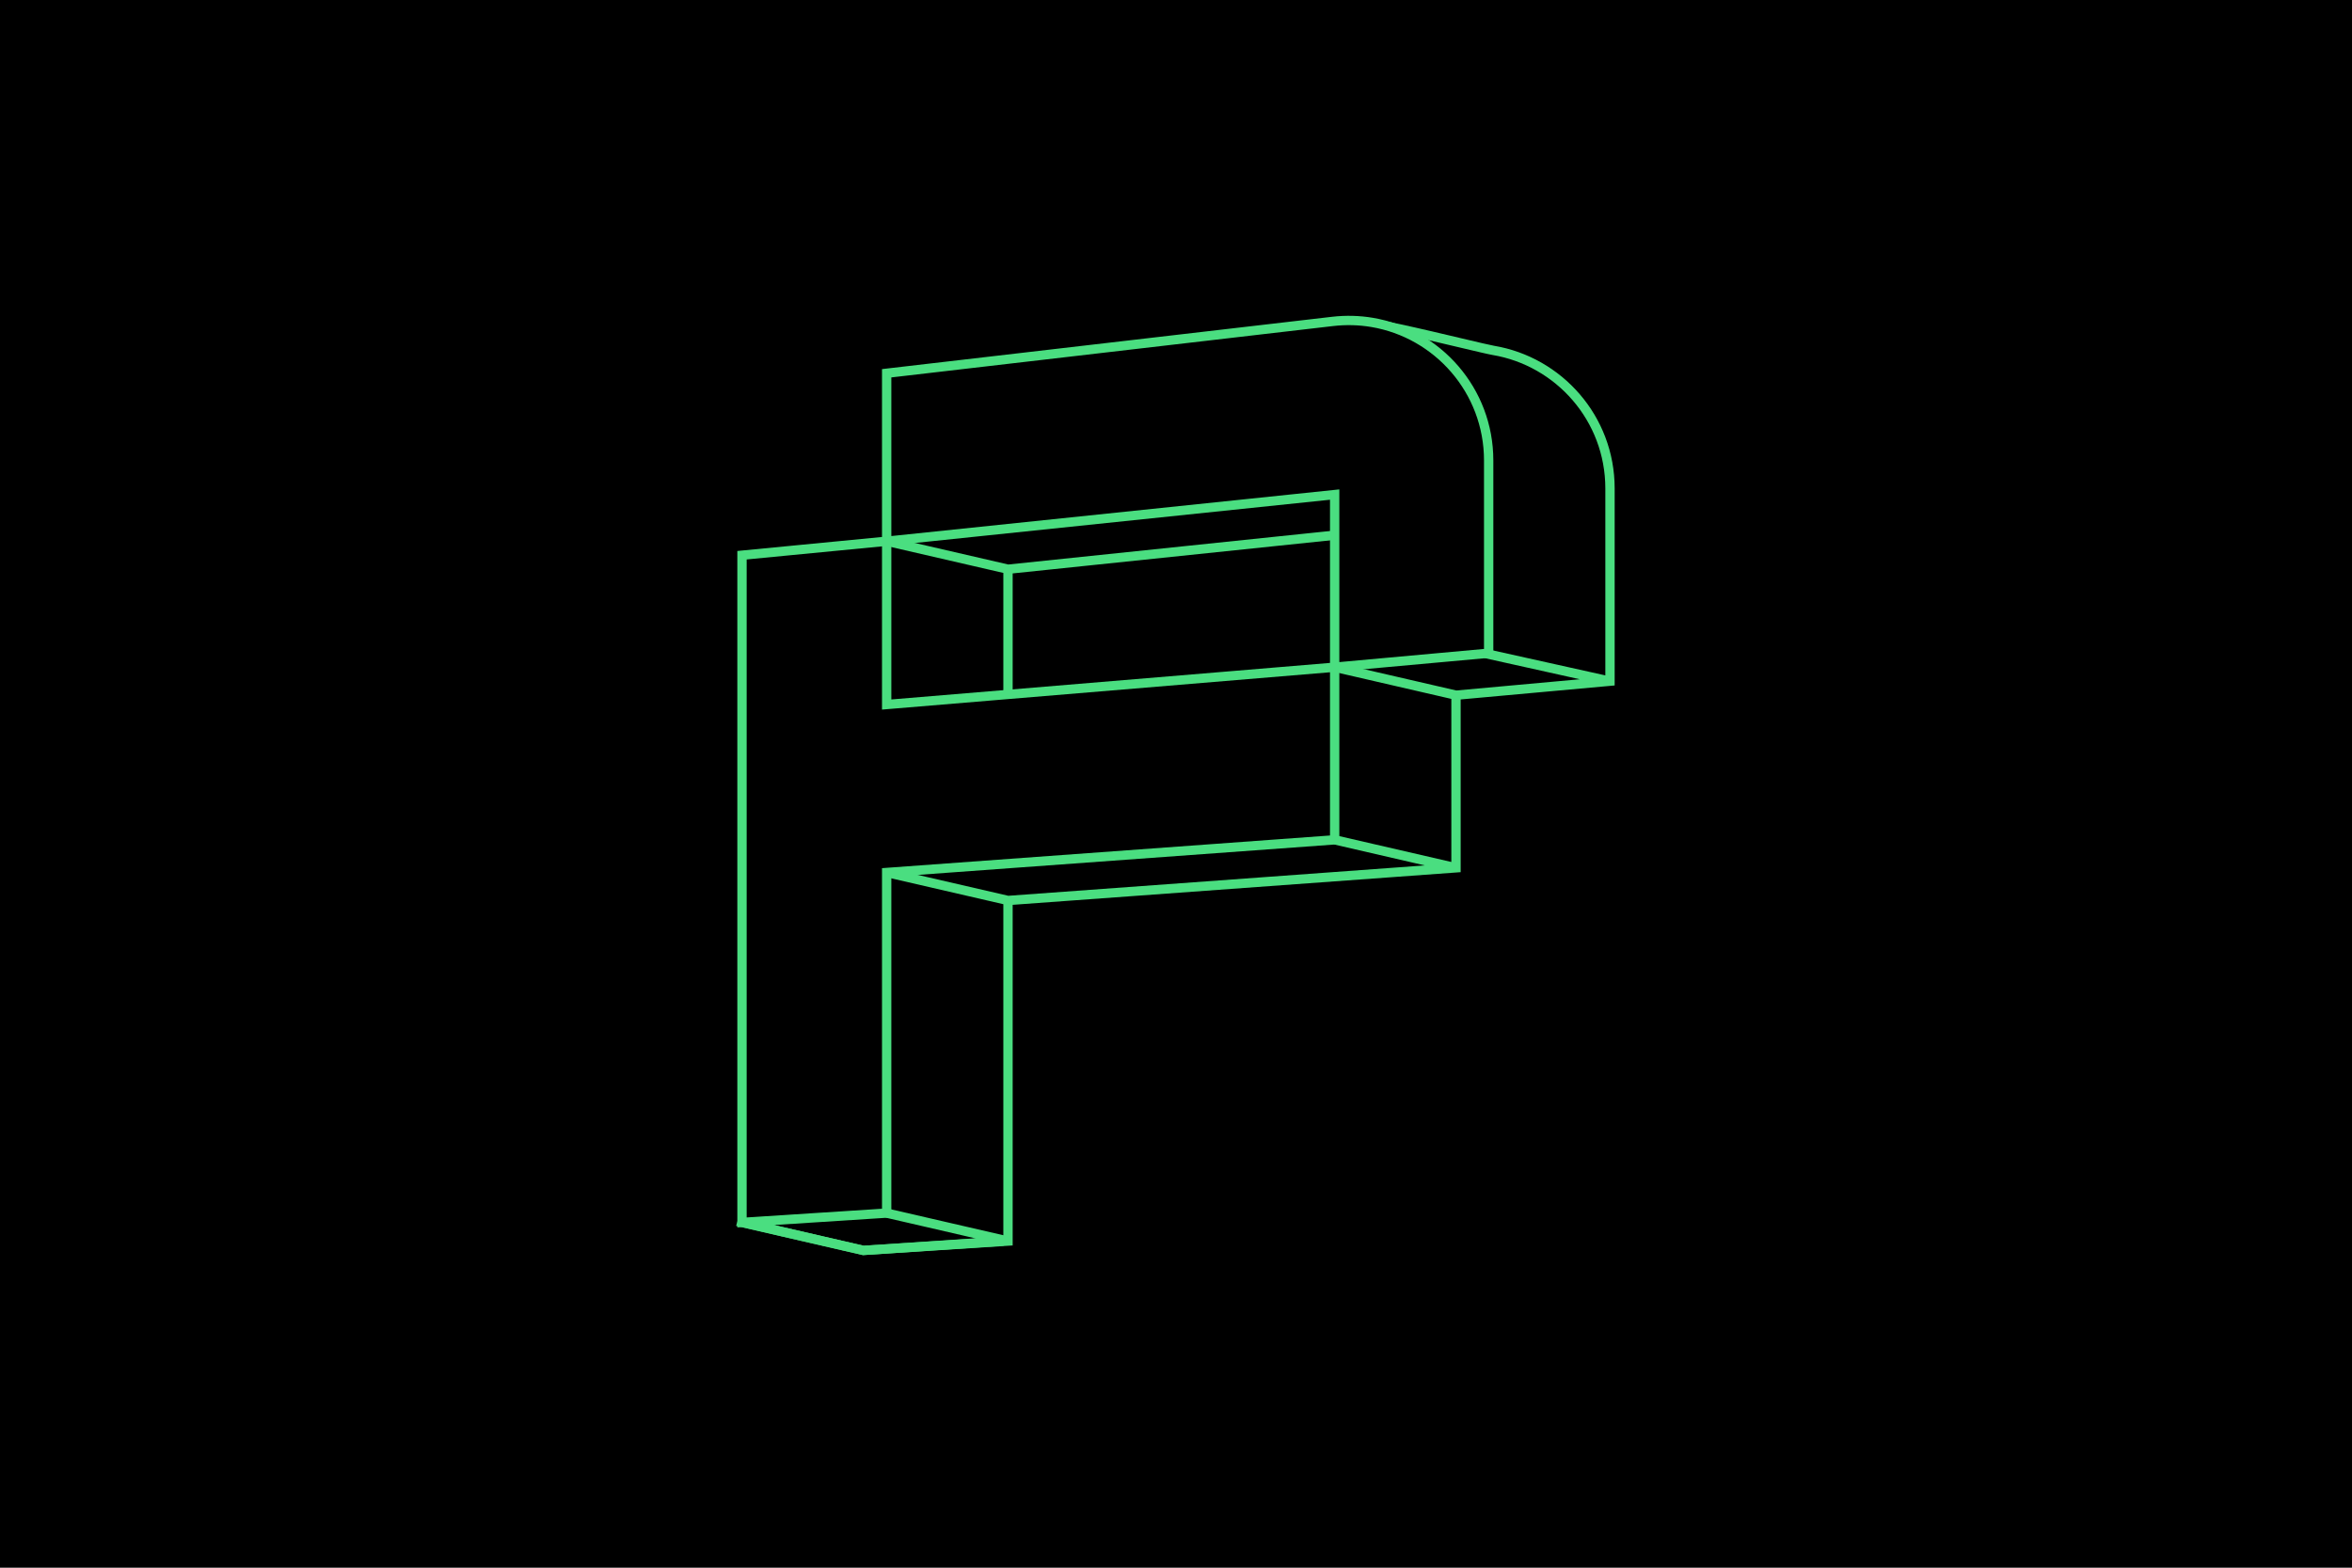
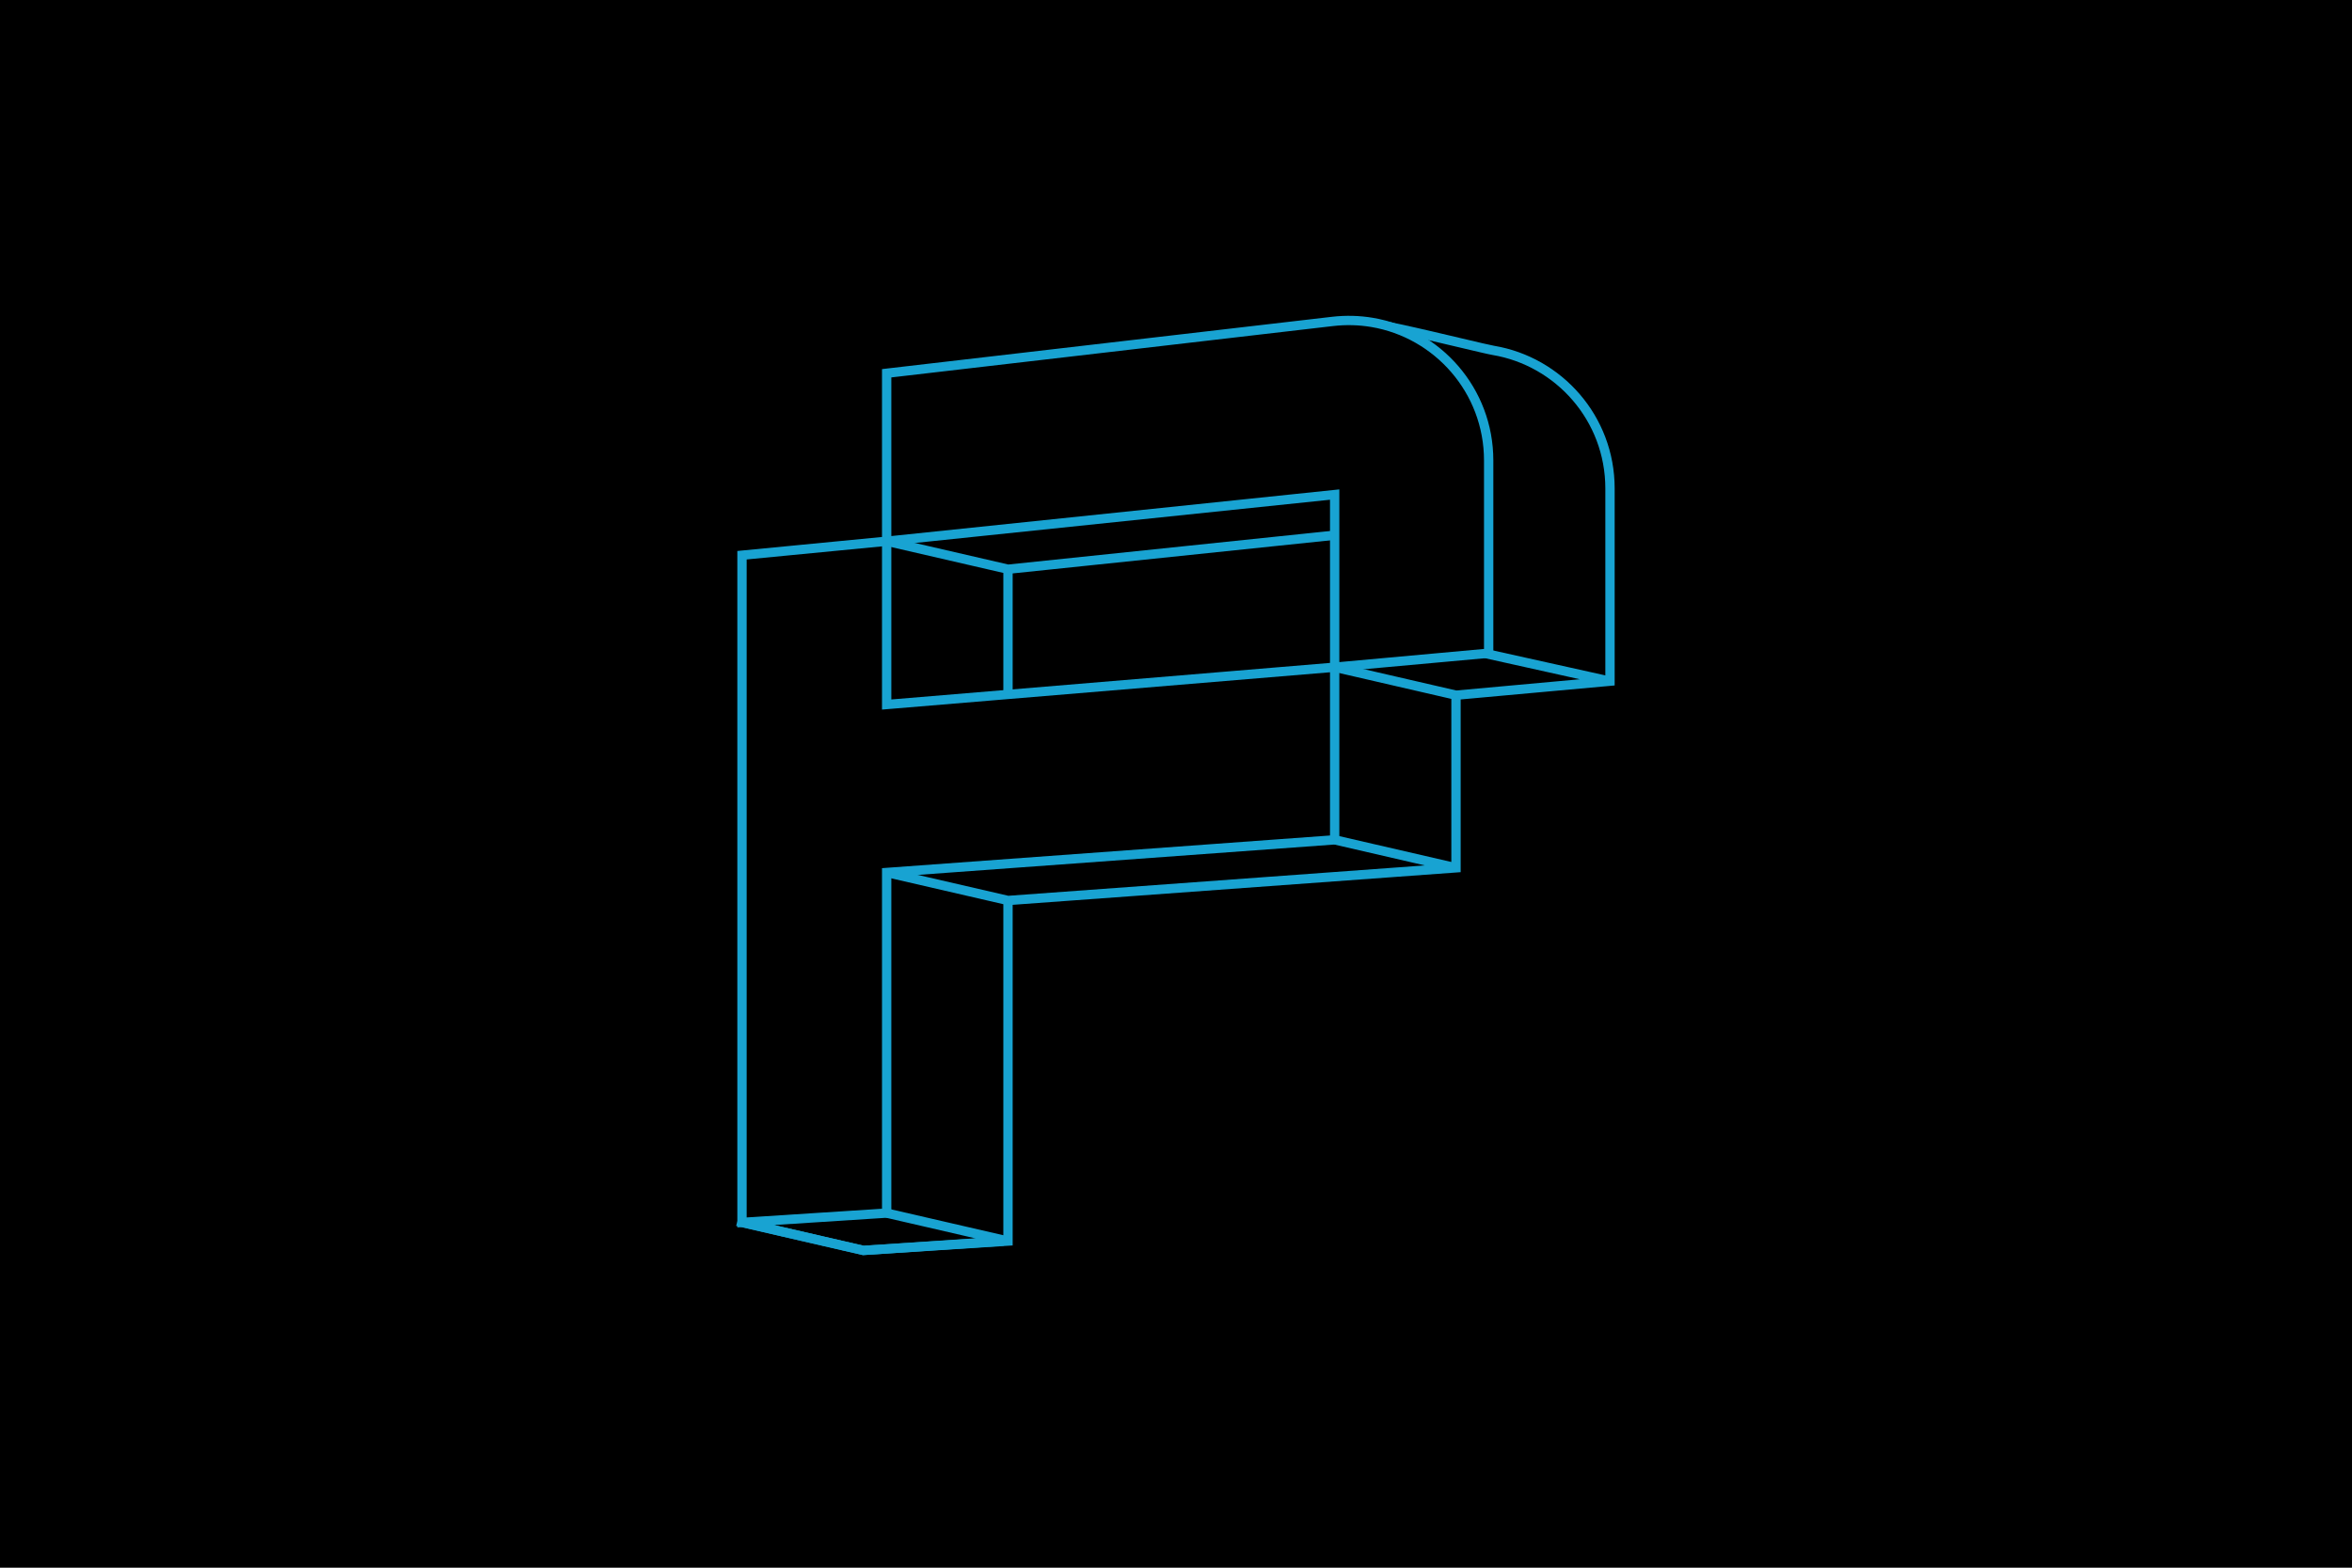
<svg xmlns="http://www.w3.org/2000/svg" width="252" height="168" viewBox="0 0 252 168" fill="none">
  <g clip-path="url(#clip0_5602_35314)">
    <rect width="252" height="168" fill="black" />
    <path fill-rule="evenodd" clip-rule="evenodd" d="M79.5 131L92.5 134L108 133V96.5L156 93V74.5L172.5 73V52.345C172.5 44.834 167.016 38.728 160 37.549C159.591 37.481 158.254 37.164 156.543 36.758C152.548 35.812 146.515 34.382 145.5 34.5C144.051 34.669 131.884 40.223 131.884 40.223L149.5 56.677L108 61V74.5L92.5 87L79.5 131Z" fill="black" />
-     <path d="M92.5 134L92.388 134.487L92.459 134.504L92.532 134.499L92.5 134ZM79.5 131L79.02 130.858L78.87 131.368L79.388 131.487L79.5 131ZM108 133L108.032 133.499L108.5 133.469V133H108ZM108 96.5L107.964 96.001L107.5 96.035V96.5H108ZM156 93L156.036 93.499L156.5 93.465V93H156ZM156 74.5L155.955 74.002L155.5 74.043V74.5H156ZM172.5 73L172.545 73.498L173 73.457V73H172.5ZM160 37.549L159.917 38.042L159.917 38.042L160 37.549ZM156.543 36.758L156.659 36.272L156.659 36.272L156.543 36.758ZM145.5 34.5L145.442 34.003L145.442 34.003L145.5 34.5ZM131.884 40.223L131.676 39.768L130.996 40.078L131.542 40.588L131.884 40.223ZM149.5 56.677L149.552 57.174L150.643 57.061L149.841 56.312L149.5 56.677ZM108 61L107.948 60.503L107.5 60.549V61H108ZM108 74.5L108.314 74.889L108.5 74.739V74.5H108ZM92.5 87L92.186 86.611L92.065 86.709L92.02 86.858L92.5 87ZM108 78.5H107.5V79.11L108.098 78.99L108 78.5ZM108 61H108.5V60.602L108.112 60.513L108 61ZM143 71.5L143.112 71.013L143.008 70.989L142.902 71.01L143 71.5ZM92.612 133.513L79.612 130.513L79.388 131.487L92.388 134.487L92.612 133.513ZM107.968 132.501L92.468 133.501L92.532 134.499L108.032 133.499L107.968 132.501ZM107.5 96.5V133H108.5V96.5H107.5ZM155.964 92.501L107.964 96.001L108.036 96.999L156.036 93.499L155.964 92.501ZM155.5 74.5V93H156.5V74.5H155.5ZM172.455 72.502L155.955 74.002L156.045 74.998L172.545 73.498L172.455 72.502ZM172 52.345V73H173V52.345H172ZM159.917 38.042C166.699 39.182 172 45.085 172 52.345H173C173 44.582 167.332 38.274 160.083 37.056L159.917 38.042ZM156.428 37.245C158.125 37.647 159.487 37.97 159.917 38.042L160.083 37.056C159.696 36.991 158.384 36.681 156.659 36.272L156.428 37.245ZM145.558 34.997C145.623 34.989 145.779 34.992 146.047 35.021C146.303 35.05 146.627 35.097 147.007 35.163C147.768 35.293 148.734 35.489 149.799 35.719C151.927 36.178 154.43 36.771 156.428 37.245L156.659 36.272C154.662 35.799 152.15 35.203 150.01 34.741C148.94 34.51 147.958 34.311 147.176 34.177C146.786 34.11 146.441 34.059 146.157 34.027C145.885 33.998 145.63 33.981 145.442 34.003L145.558 34.997ZM131.884 40.223C132.091 40.678 132.091 40.678 132.092 40.678C132.092 40.678 132.092 40.678 132.092 40.677C132.092 40.677 132.093 40.677 132.094 40.677C132.095 40.676 132.097 40.675 132.1 40.674C132.106 40.671 132.115 40.667 132.126 40.662C132.149 40.651 132.183 40.636 132.228 40.615C132.317 40.575 132.448 40.515 132.616 40.439C132.951 40.287 133.432 40.07 134.013 39.808C135.175 39.285 136.739 38.587 138.349 37.883C139.959 37.178 141.611 36.471 142.949 35.929C143.618 35.658 144.205 35.43 144.667 35.265C145.149 35.093 145.443 35.01 145.558 34.997L145.442 34.003C145.195 34.032 144.791 34.159 144.331 34.323C143.85 34.495 143.248 34.728 142.573 35.002C141.223 35.549 139.561 36.261 137.948 36.967C136.334 37.672 134.767 38.373 133.602 38.896C133.02 39.158 132.539 39.376 132.203 39.529C132.035 39.605 131.903 39.664 131.814 39.705C131.769 39.726 131.734 39.741 131.711 39.752C131.7 39.757 131.691 39.761 131.685 39.764C131.682 39.765 131.68 39.766 131.678 39.767C131.678 39.767 131.677 39.767 131.677 39.768C131.676 39.768 131.676 39.768 131.676 39.768C131.676 39.768 131.676 39.768 131.884 40.223ZM149.841 56.312L132.225 39.857L131.542 40.588L149.159 57.042L149.841 56.312ZM108.052 61.497L149.552 57.174L149.448 56.18L107.948 60.503L108.052 61.497ZM108.5 74.5V61H107.5V74.5H108.5ZM92.814 87.389L108.314 74.889L107.686 74.111L92.186 86.611L92.814 87.389ZM79.98 131.142L92.98 87.142L92.02 86.858L79.02 130.858L79.98 131.142ZM108.5 78.5V61H107.5V78.5H108.5ZM108.112 132.513L95.112 129.513L94.888 130.487L107.888 133.487L108.112 132.513ZM156.112 92.513L143.112 89.513L142.888 90.487L155.888 93.487L156.112 92.513ZM172.608 72.512L159.108 69.512L158.892 70.488L172.392 73.488L172.608 72.512ZM108.112 60.513L95.112 57.513L94.888 58.487L107.888 61.487L108.112 60.513ZM108.112 96.013L95.112 93.013L94.888 93.987L107.888 96.987L108.112 96.013ZM108.098 78.99L143.098 71.99L142.902 71.01L107.902 78.01L108.098 78.99ZM142.888 71.987L155.888 74.987L156.112 74.013L143.112 71.013L142.888 71.987Z" fill="#4ade80" />
+     <path d="M92.5 134L92.388 134.487L92.459 134.504L92.532 134.499L92.5 134ZM79.5 131L79.02 130.858L78.87 131.368L79.388 131.487L79.5 131ZM108 133L108.032 133.499L108.5 133.469V133H108ZM108 96.5L107.964 96.001L107.5 96.035V96.5H108ZM156 93L156.036 93.499L156.5 93.465V93H156ZM156 74.5L155.955 74.002L155.5 74.043V74.5H156ZM172.5 73L172.545 73.498L173 73.457V73H172.5ZM160 37.549L159.917 38.042L159.917 38.042L160 37.549ZM156.543 36.758L156.659 36.272L156.659 36.272L156.543 36.758ZM145.5 34.5L145.442 34.003L145.442 34.003L145.5 34.5ZM131.884 40.223L131.676 39.768L130.996 40.078L131.542 40.588L131.884 40.223ZM149.5 56.677L149.552 57.174L150.643 57.061L149.841 56.312L149.5 56.677ZM108 61L107.948 60.503L107.5 60.549V61H108ZM108 74.5L108.314 74.889L108.5 74.739V74.5H108ZM92.5 87L92.186 86.611L92.065 86.709L92.02 86.858L92.5 87ZM108 78.5H107.5V79.11L108.098 78.99L108 78.5ZM108 61H108.5V60.602L108.112 60.513L108 61ZM143 71.5L143.112 71.013L143.008 70.989L142.902 71.01L143 71.5ZM92.612 133.513L79.612 130.513L79.388 131.487L92.388 134.487L92.612 133.513ZM107.968 132.501L92.468 133.501L92.532 134.499L108.032 133.499L107.968 132.501ZM107.5 96.5V133H108.5V96.5H107.5ZM155.964 92.501L107.964 96.001L108.036 96.999L156.036 93.499L155.964 92.501ZM155.5 74.5V93H156.5V74.5H155.5ZM172.455 72.502L155.955 74.002L156.045 74.998L172.545 73.498L172.455 72.502ZM172 52.345V73H173V52.345H172ZM159.917 38.042C166.699 39.182 172 45.085 172 52.345H173C173 44.582 167.332 38.274 160.083 37.056L159.917 38.042ZM156.428 37.245C158.125 37.647 159.487 37.97 159.917 38.042L160.083 37.056C159.696 36.991 158.384 36.681 156.659 36.272L156.428 37.245ZM145.558 34.997C145.623 34.989 145.779 34.992 146.047 35.021C146.303 35.05 146.627 35.097 147.007 35.163C147.768 35.293 148.734 35.489 149.799 35.719C151.927 36.178 154.43 36.771 156.428 37.245L156.659 36.272C154.662 35.799 152.15 35.203 150.01 34.741C148.94 34.51 147.958 34.311 147.176 34.177C146.786 34.11 146.441 34.059 146.157 34.027C145.885 33.998 145.63 33.981 145.442 34.003L145.558 34.997ZM131.884 40.223C132.091 40.678 132.091 40.678 132.092 40.678C132.092 40.678 132.092 40.678 132.092 40.677C132.092 40.677 132.093 40.677 132.094 40.677C132.095 40.676 132.097 40.675 132.1 40.674C132.106 40.671 132.115 40.667 132.126 40.662C132.149 40.651 132.183 40.636 132.228 40.615C132.317 40.575 132.448 40.515 132.616 40.439C132.951 40.287 133.432 40.07 134.013 39.808C135.175 39.285 136.739 38.587 138.349 37.883C139.959 37.178 141.611 36.471 142.949 35.929C143.618 35.658 144.205 35.43 144.667 35.265C145.149 35.093 145.443 35.01 145.558 34.997L145.442 34.003C145.195 34.032 144.791 34.159 144.331 34.323C143.85 34.495 143.248 34.728 142.573 35.002C141.223 35.549 139.561 36.261 137.948 36.967C136.334 37.672 134.767 38.373 133.602 38.896C133.02 39.158 132.539 39.376 132.203 39.529C132.035 39.605 131.903 39.664 131.814 39.705C131.769 39.726 131.734 39.741 131.711 39.752C131.7 39.757 131.691 39.761 131.685 39.764C131.682 39.765 131.68 39.766 131.678 39.767C131.678 39.767 131.677 39.767 131.677 39.768C131.676 39.768 131.676 39.768 131.676 39.768C131.676 39.768 131.676 39.768 131.884 40.223ZM149.841 56.312L132.225 39.857L131.542 40.588L149.159 57.042L149.841 56.312ZM108.052 61.497L149.552 57.174L149.448 56.18L107.948 60.503L108.052 61.497ZM108.5 74.5V61H107.5V74.5H108.5ZM92.814 87.389L108.314 74.889L107.686 74.111L92.186 86.611L92.814 87.389ZM79.98 131.142L92.98 87.142L92.02 86.858L79.02 130.858L79.98 131.142ZM108.5 78.5V61H107.5V78.5H108.5ZM108.112 132.513L95.112 129.513L94.888 130.487L107.888 133.487L108.112 132.513ZM156.112 92.513L143.112 89.513L142.888 90.487L155.888 93.487L156.112 92.513ZM172.608 72.512L159.108 69.512L158.892 70.488L172.392 73.488L172.608 72.512ZM108.112 60.513L95.112 57.513L94.888 58.487L107.888 61.487L108.112 60.513ZM108.112 96.013L95.112 93.013L94.888 93.987L107.888 96.987L108.112 96.013ZM108.098 78.99L143.098 71.99L142.902 71.01L107.902 78.01L108.098 78.99ZM142.888 71.987L155.888 74.987L156.112 74.013L143.112 71.013L142.888 71.987Z" fill="#18a3d2" />
    <path fill-rule="evenodd" clip-rule="evenodd" d="M79.5 59.5V131L95 130V93.5L143 90V71.5L95 75.5V58L143 53V71.5L159.5 70V49.345C159.5 41.834 154.016 35.728 147 34.549C145.637 34.32 144.217 34.277 142.767 34.446L95 40V58L79.5 59.5Z" fill="black" />
-     <path d="M79.5 131H79V131.533L79.532 131.499L79.5 131ZM79.5 59.5L79.452 59.002L79 59.046V59.5H79.5ZM95 130L95.032 130.499L95.5 130.469V130H95ZM95 93.5L94.964 93.001L94.5 93.035V93.5H95ZM143 90L143.036 90.499L143.5 90.465V90H143ZM143 71.5H143.5V70.957L142.958 71.002L143 71.5ZM95 75.5H94.5V76.043L95.041 75.998L95 75.5ZM143 53H143.5V52.445L142.948 52.503L143 53ZM143 71.5H142.5V72.047L143.045 71.998L143 71.5ZM159.5 70L159.545 70.498L160 70.457V70H159.5ZM147 34.549L147.083 34.056L147.083 34.056L147 34.549ZM142.767 34.446L142.71 33.949L142.71 33.949L142.767 34.446ZM95 40L94.942 39.503L94.5 39.555V40H95ZM95 58L94.948 57.503L94.5 57.549V58H95ZM92.5 134L92.388 134.487L92.46 134.504L92.533 134.499L92.5 134ZM80 131V59.5H79V131H80ZM94.968 129.501L79.468 130.501L79.532 131.499L95.032 130.499L94.968 129.501ZM94.5 93.5V130H95.5V93.5H94.5ZM142.964 89.501L94.964 93.001L95.036 93.999L143.036 90.499L142.964 89.501ZM142.5 71.5V90H143.5V71.5H142.5ZM142.958 71.002L94.959 75.002L95.041 75.998L143.042 71.998L142.958 71.002ZM95.5 75.5V58H94.5V75.5H95.5ZM95.052 58.497L143.052 53.497L142.948 52.503L94.948 57.503L95.052 58.497ZM142.5 53V71.5H143.5V53H142.5ZM159.455 69.502L142.955 71.002L143.045 71.998L159.545 70.498L159.455 69.502ZM159 49.345V70H160V49.345H159ZM146.917 35.042C153.699 36.182 159 42.085 159 49.345H160C160 41.582 154.332 35.274 147.083 34.056L146.917 35.042ZM142.825 34.942C144.227 34.779 145.6 34.821 146.917 35.042L147.083 34.056C145.674 33.819 144.206 33.775 142.71 33.949L142.825 34.942ZM95.058 40.497L142.825 34.942L142.71 33.949L94.942 39.503L95.058 40.497ZM95.5 58V40H94.5V58H95.5ZM79.548 59.998L95.048 58.498L94.952 57.502L79.452 59.002L79.548 59.998ZM142.948 52.503L94.948 57.503L95.052 58.497L143.052 53.497L142.948 52.503ZM95.5 75.5V58H94.5V75.5H95.5ZM79.388 131.487L92.388 134.487L92.612 133.513L79.612 130.513L79.388 131.487ZM92.533 134.499L107.533 133.499L107.467 132.501L92.467 133.501L92.533 134.499Z" fill="#4ade80" />
+     <path d="M79.5 131H79V131.533L79.532 131.499L79.5 131ZM79.5 59.5L79.452 59.002L79 59.046V59.5H79.5ZM95 130L95.032 130.499L95.5 130.469V130H95ZM95 93.5L94.964 93.001L94.5 93.035V93.5H95ZM143 90L143.036 90.499L143.5 90.465V90H143ZM143 71.5H143.5V70.957L142.958 71.002L143 71.5ZM95 75.5H94.5V76.043L95.041 75.998L95 75.5ZM143 53H143.5V52.445L142.948 52.503L143 53ZM143 71.5H142.5V72.047L143.045 71.998L143 71.5ZM159.5 70L159.545 70.498L160 70.457V70H159.5ZM147 34.549L147.083 34.056L147.083 34.056L147 34.549ZM142.767 34.446L142.71 33.949L142.71 33.949L142.767 34.446ZM95 40L94.942 39.503L94.5 39.555V40H95ZM95 58L94.948 57.503L94.5 57.549V58H95ZM92.5 134L92.388 134.487L92.46 134.504L92.533 134.499L92.5 134ZM80 131V59.5H79V131H80ZM94.968 129.501L79.468 130.501L79.532 131.499L95.032 130.499L94.968 129.501ZM94.5 93.5V130H95.5V93.5H94.5ZM142.964 89.501L94.964 93.001L95.036 93.999L143.036 90.499L142.964 89.501ZM142.5 71.5V90H143.5V71.5H142.5ZM142.958 71.002L94.959 75.002L95.041 75.998L143.042 71.998L142.958 71.002ZM95.5 75.5V58H94.5V75.5H95.5ZM95.052 58.497L143.052 53.497L142.948 52.503L94.948 57.503L95.052 58.497ZM142.5 53V71.5H143.5V53H142.5ZM159.455 69.502L142.955 71.002L143.045 71.998L159.545 70.498L159.455 69.502ZM159 49.345V70H160V49.345H159ZM146.917 35.042C153.699 36.182 159 42.085 159 49.345H160C160 41.582 154.332 35.274 147.083 34.056L146.917 35.042ZM142.825 34.942C144.227 34.779 145.6 34.821 146.917 35.042L147.083 34.056C145.674 33.819 144.206 33.775 142.71 33.949L142.825 34.942ZM95.058 40.497L142.825 34.942L142.71 33.949L94.942 39.503L95.058 40.497ZM95.5 58V40H94.5V58H95.5ZM79.548 59.998L95.048 58.498L94.952 57.502L79.452 59.002L79.548 59.998ZM142.948 52.503L94.948 57.503L95.052 58.497L143.052 53.497L142.948 52.503ZM95.5 75.5V58H94.5V75.5H95.5ZM79.388 131.487L92.388 134.487L92.612 133.513L79.612 130.513L79.388 131.487ZM92.533 134.499L107.533 133.499L107.467 132.501L92.467 133.501L92.533 134.499Z" fill="#18a3d2" />
  </g>
  <defs>
    <clipPath id="clip0_5602_35314">
      <rect width="252" height="168" fill="white" />
    </clipPath>
  </defs>
</svg>
